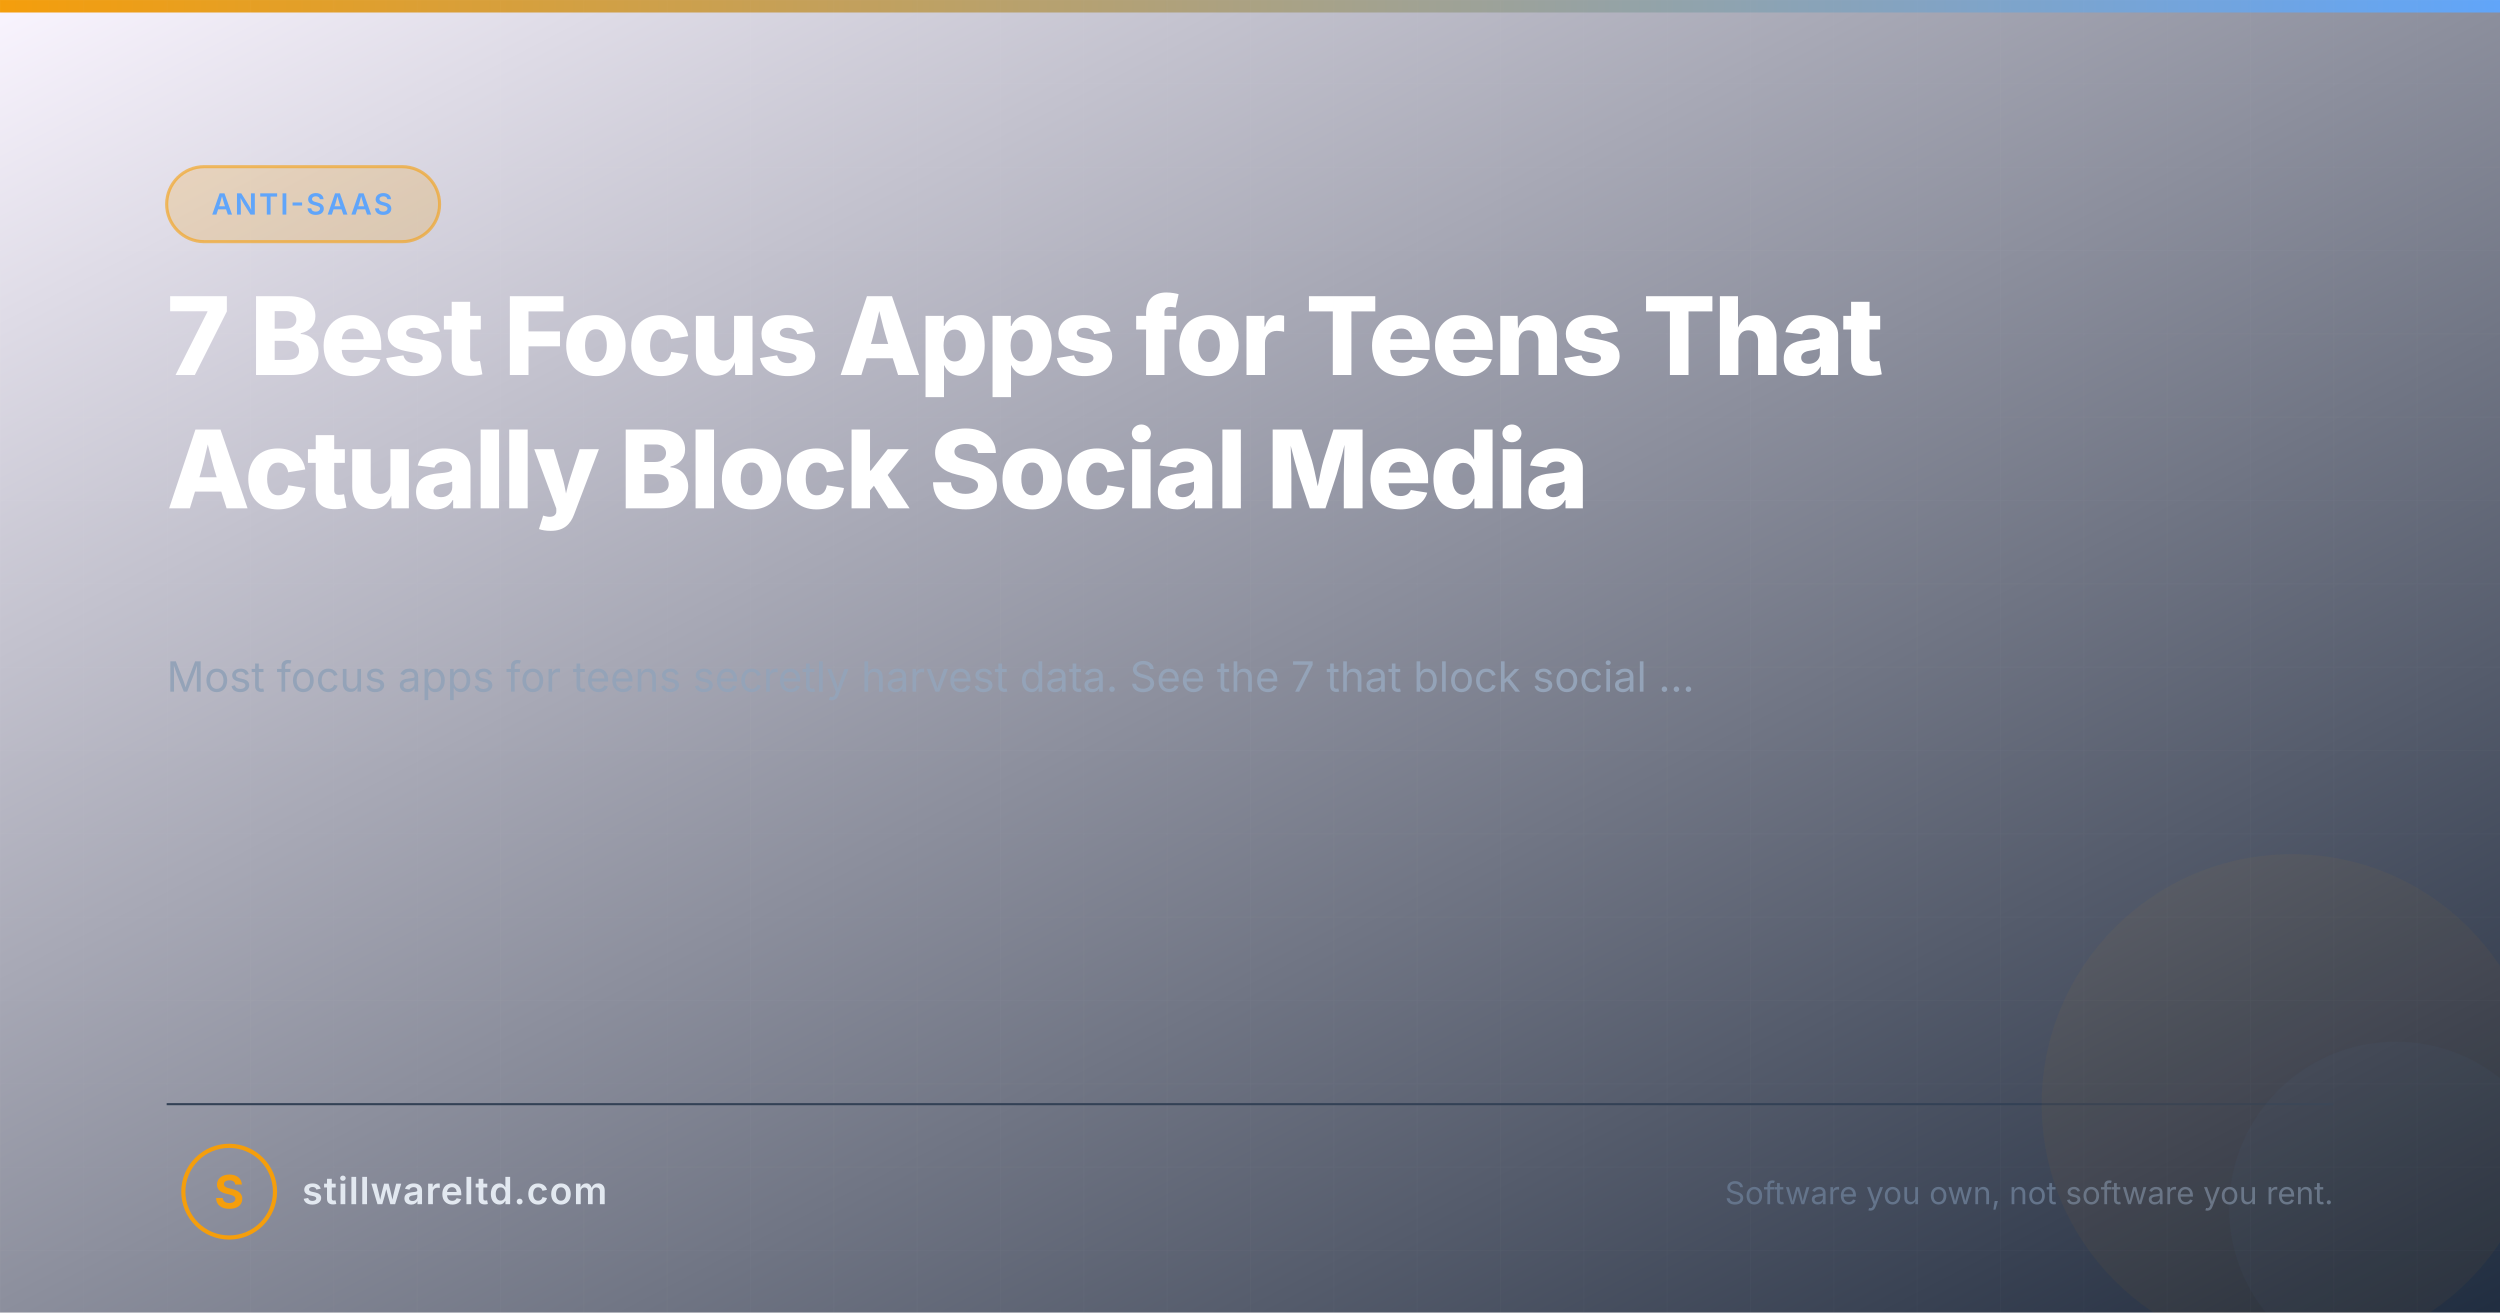
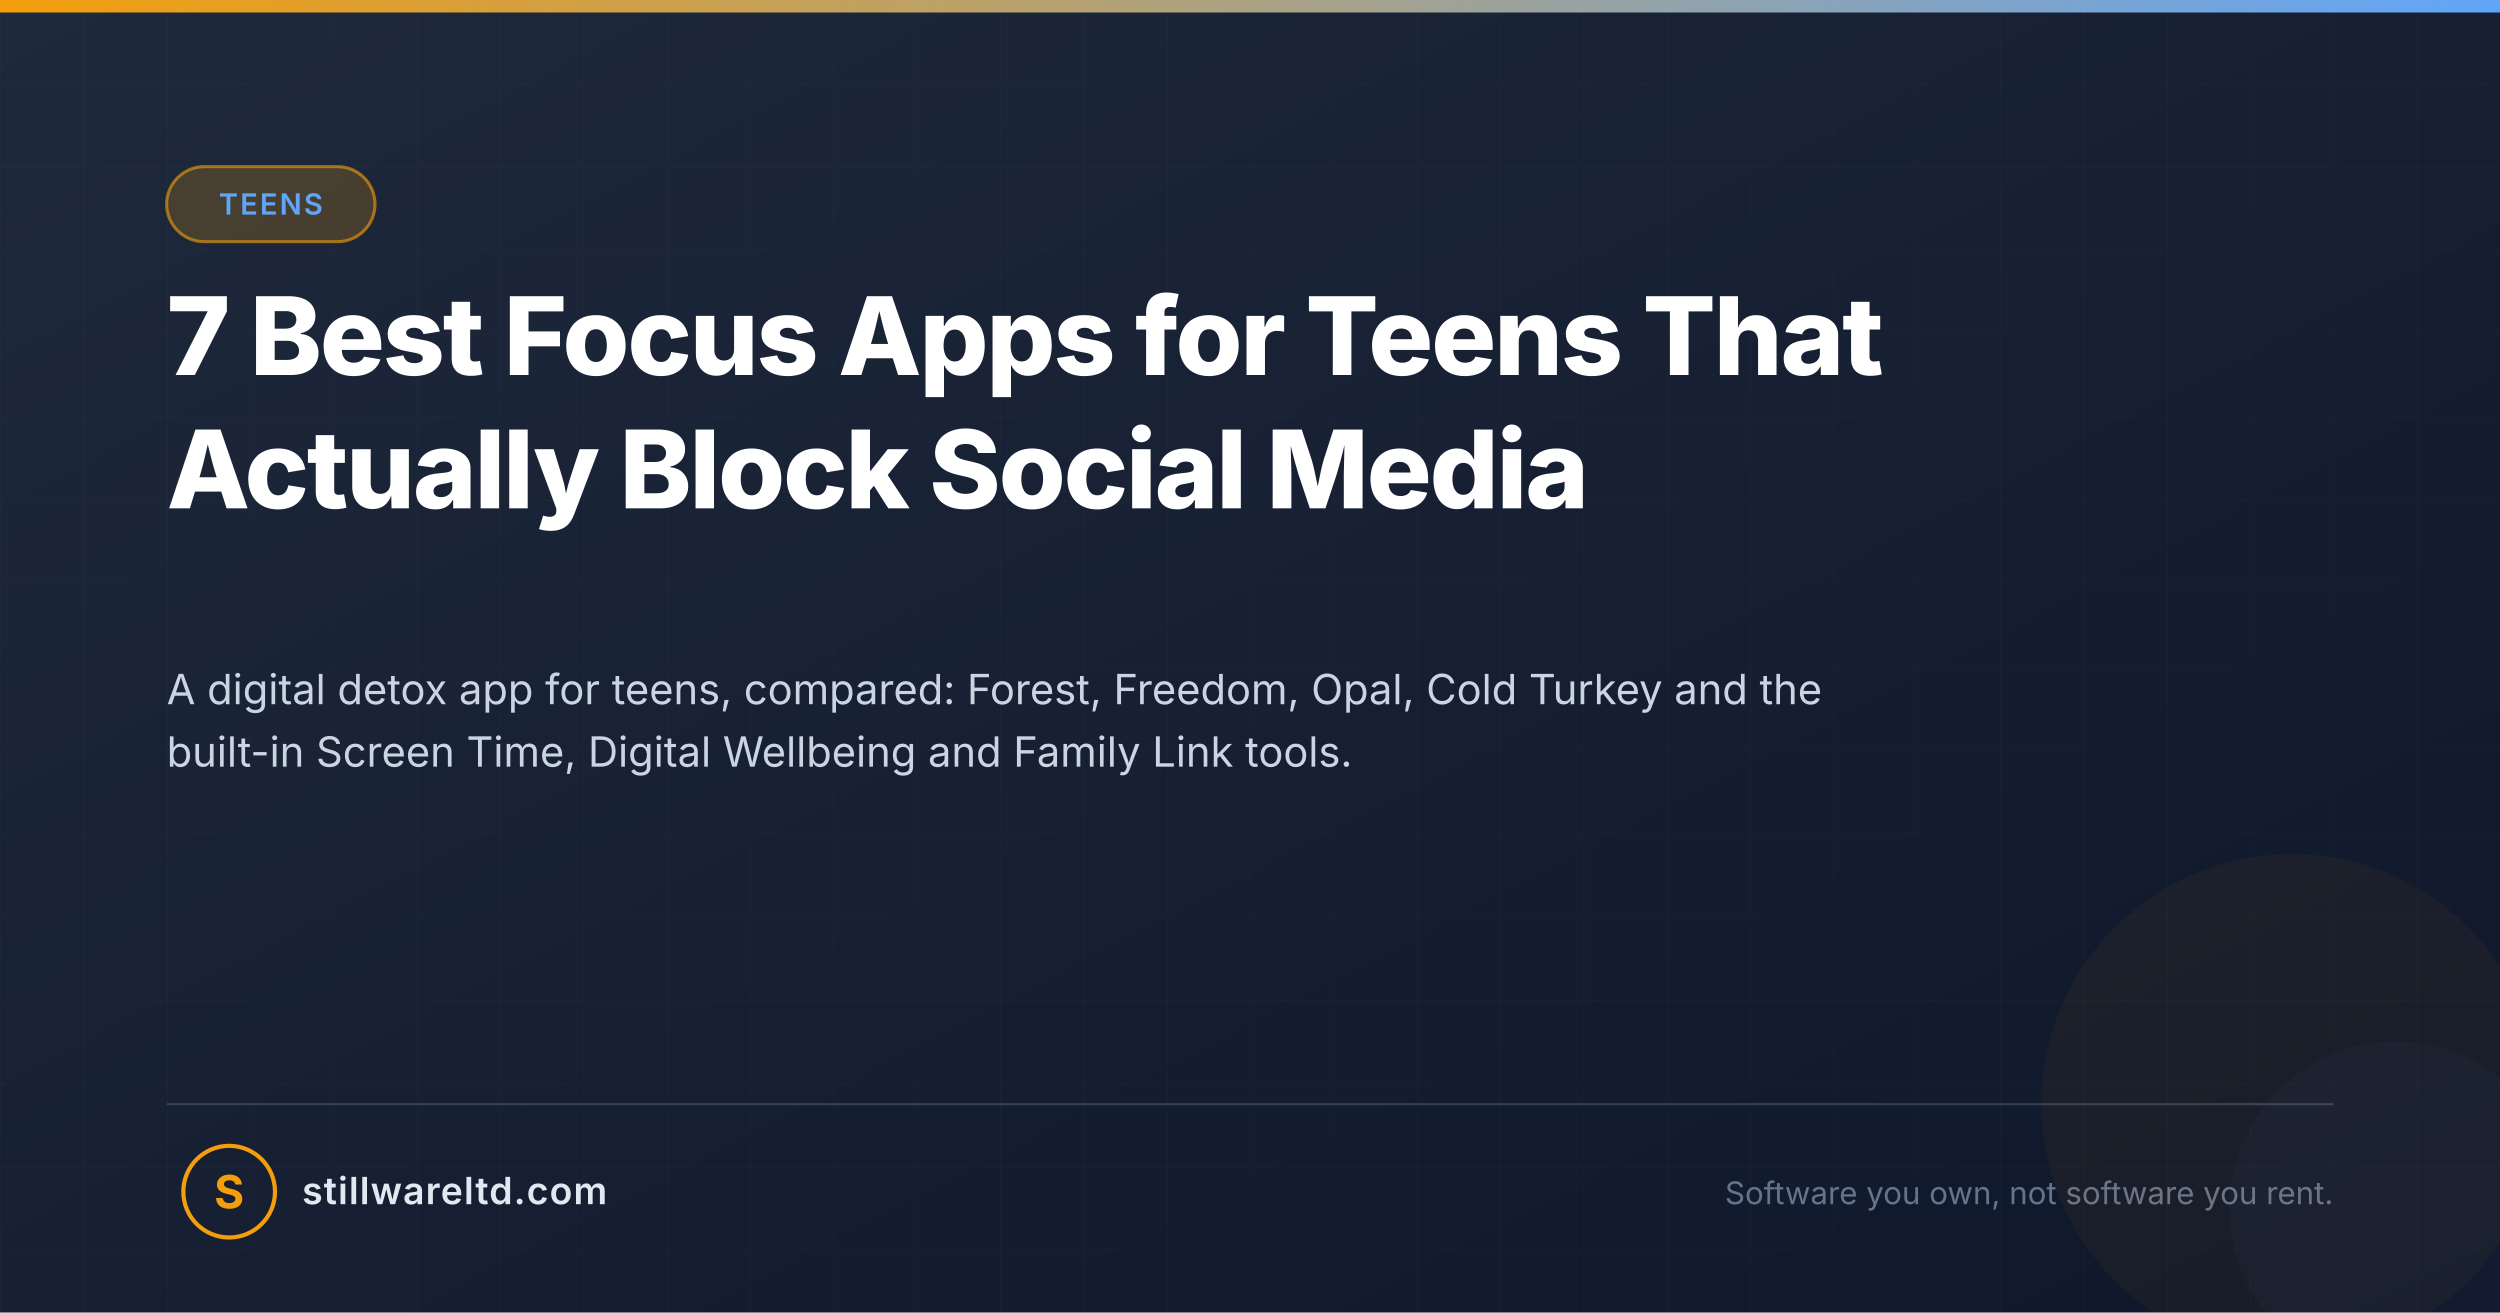
<svg xmlns="http://www.w3.org/2000/svg" viewBox="0 0 1200 630" width="1200" height="630">
  <defs>
    <linearGradient id="bgGrad" x1="0%" y1="0%" x2="100%" y2="100%">
-       <stop offset="0%" style="stop-color:#faf5ff;stop-opacity:1" />
-       <stop offset="100%" style="stop-color:#1e293b;stop-opacity:1" />
+       <stop offset="0%" style="stop-color:#1e293b;stop-opacity:1" />
+       <stop offset="100%" style="stop-color:#0f172a;stop-opacity:1" />
    </linearGradient>
    <linearGradient id="accentGrad" x1="0%" y1="0%" x2="100%" y2="0%">
      <stop offset="0%" style="stop-color:#f59e0b;stop-opacity:1" />
      <stop offset="100%" style="stop-color:#60a5fa;stop-opacity:1" />
    </linearGradient>
  </defs>
  <style>
    text { font-family: Inter, system-ui, -apple-system, sans-serif; }
  </style>
  <rect width="1200" height="630" fill="url(#bgGrad)" />
  <rect width="1200" height="6" fill="url(#accentGrad)" />
  <pattern id="grid" width="40" height="40" patternUnits="userSpaceOnUse">
    <rect width="40" height="40" fill="none" />
    <path d="M 40 0 L 0 0 0 40" fill="none" stroke="#ffffff" stroke-width="0.3" opacity="0.05" />
  </pattern>
  <rect width="1200" height="630" fill="url(#grid)" />
-   <rect x="80" y="80" width="131" height="36" rx="18" fill="#f59e0b" opacity="0.2" />
-   <rect x="80" y="80" width="131" height="36" rx="18" fill="none" stroke="#f59e0b" stroke-width="1.5" opacity="0.6" />
-   <text x="145" y="103" text-anchor="middle" font-size="14" font-weight="600" fill="#60a5fa" letter-spacing="1">ANTI-SAAS</text>
+   <rect x="80" y="80" width="100" height="36" rx="18" fill="#f59e0b" opacity="0.2" />
+   <rect x="80" y="80" width="100" height="36" rx="18" fill="none" stroke="#f59e0b" stroke-width="1.5" opacity="0.6" />
+   <text x="130" y="103" text-anchor="middle" font-size="14" font-weight="600" fill="#60a5fa" letter-spacing="1">TEENS</text>
  <text x="80" y="180" font-size="52" font-weight="800" fill="#ffffff" letter-spacing="-1">7 Best Focus Apps for Teens That</text>
  <text x="80" y="244" font-size="52" font-weight="800" fill="#ffffff" letter-spacing="-1">Actually Block Social Media</text>
-   <text x="80" y="332" font-size="20" fill="#94a3b8" font-weight="400">
-     Most focus apps for teens secretly harvest data. See the 7 that block social ...
-   </text>
+   <text x="80" y="338" font-size="20" fill="#cbd5e1" font-weight="400">A digital detox app for teens, compared: Forest, Freedom, Opal, Cold Turkey and the</text>
+   <text x="80" y="368" font-size="20" fill="#cbd5e1" font-weight="400">built-in Screen Time, Digital Wellbeing and Family Link tools.</text>
  <line x1="80" y1="530" x2="1120" y2="530" stroke="#334155" stroke-width="1" />
  <circle cx="110" cy="572" r="22" fill="none" stroke="#f59e0b" stroke-width="2" />
  <text x="110" y="580" text-anchor="middle" font-size="22" font-weight="700" fill="#f59e0b">S</text>
  <text x="145" y="578" font-size="18" font-weight="600" fill="#e2e8f0" letter-spacing="0.5">stillwareltd.com</text>
  <text x="1120" y="578" text-anchor="end" font-size="15" fill="#64748b" font-weight="400">Software you own, not software you rent.</text>
  <circle cx="1100" cy="530" r="120" fill="#f59e0b" opacity="0.04" />
  <circle cx="1150" cy="580" r="80" fill="#60a5fa" opacity="0.03" />
</svg>
